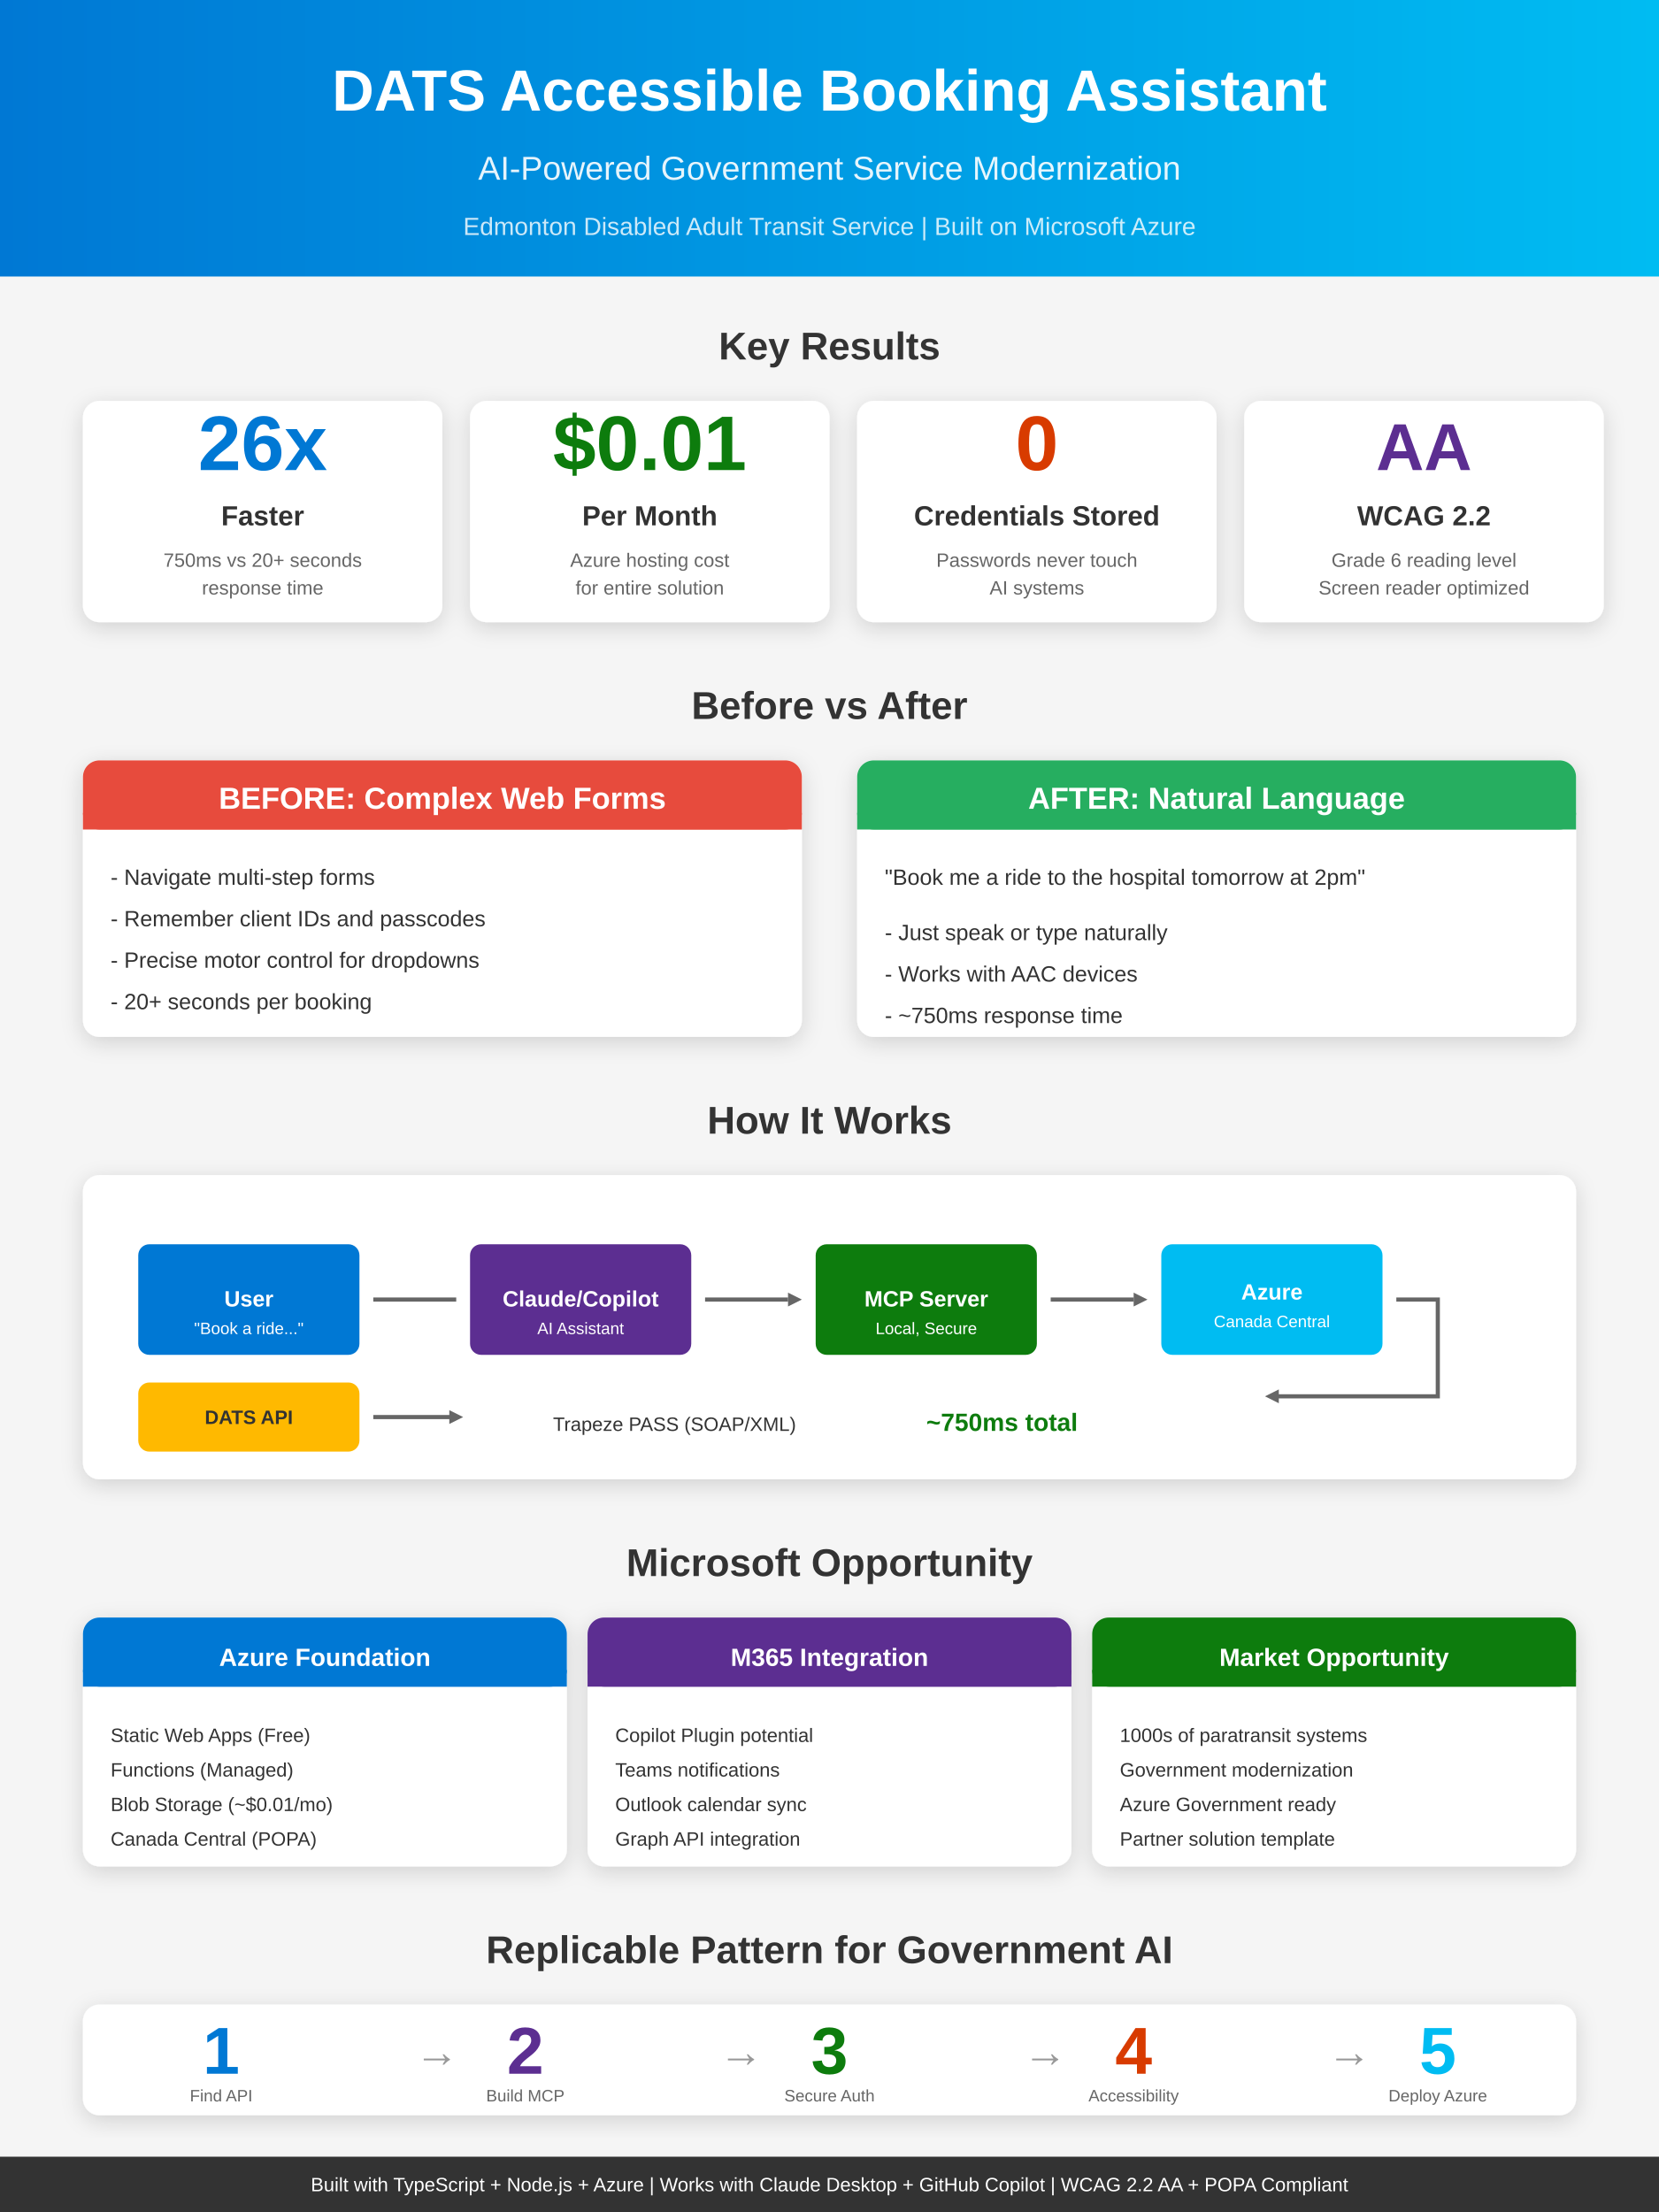
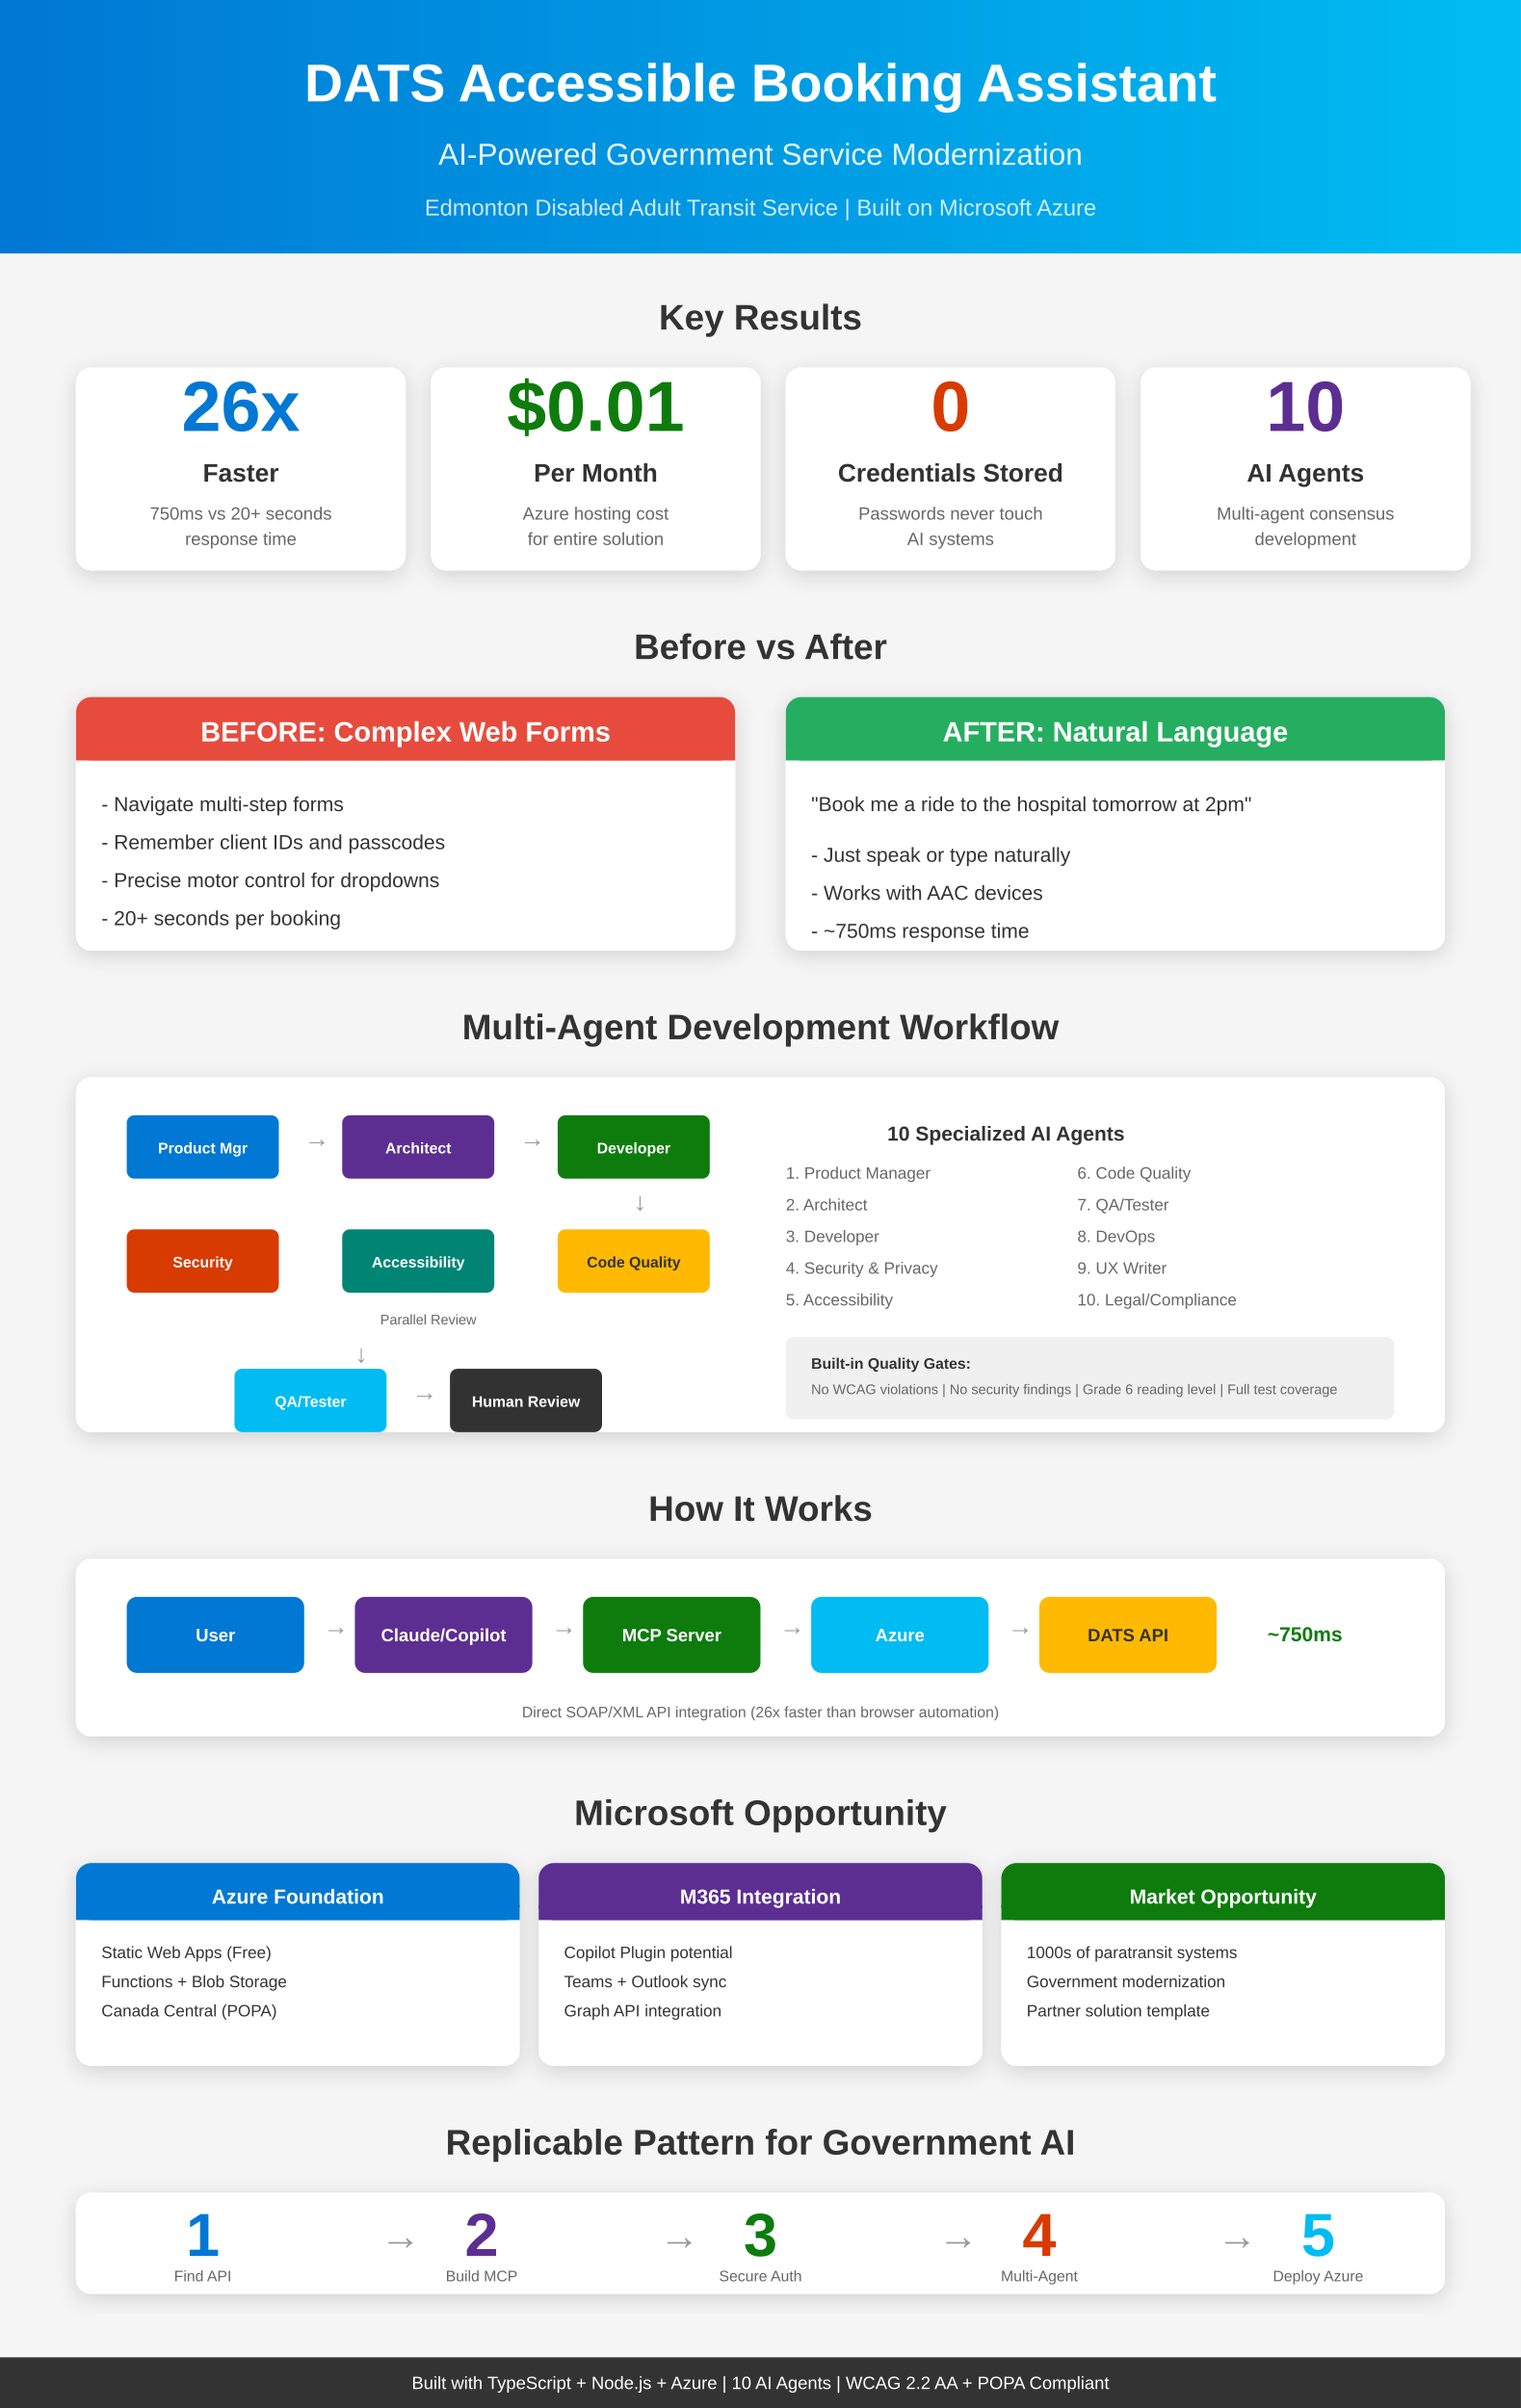
- <svg xmlns="http://www.w3.org/2000/svg" viewBox="0 0 1200 1600" width="1200" height="1600">
+ <svg xmlns="http://www.w3.org/2000/svg" viewBox="0 0 1200 1900" width="1200" height="1900">
  <defs>
    <linearGradient id="headerGrad" x1="0%" y1="0%" x2="100%" y2="0%">
      <stop offset="0%" style="stop-color:#0078D4" />
      <stop offset="100%" style="stop-color:#00BCF2" />
    </linearGradient>
    <linearGradient id="accentGrad" x1="0%" y1="0%" x2="100%" y2="0%">
      <stop offset="0%" style="stop-color:#107C10" />
      <stop offset="100%" style="stop-color:#5DC21E" />
    </linearGradient>
    <filter id="shadow" x="-20%" y="-20%" width="140%" height="140%">
      <feDropShadow dx="0" dy="4" stdDeviation="8" flood-opacity="0.15" />
    </filter>
  </defs>
-   <rect width="1200" height="1600" fill="#F5F5F5" />
+   <rect width="1200" height="1900" fill="#F5F5F5" />
  <rect width="1200" height="200" fill="url(#headerGrad)" />
  <text x="600" y="80" text-anchor="middle" fill="white" font-family="Segoe UI, Arial, sans-serif" font-size="42" font-weight="600">DATS Accessible Booking Assistant</text>
  <text x="600" y="130" text-anchor="middle" fill="white" font-family="Segoe UI, Arial, sans-serif" font-size="24" opacity="0.9">AI-Powered Government Service Modernization</text>
  <text x="600" y="170" text-anchor="middle" fill="white" font-family="Segoe UI, Arial, sans-serif" font-size="18" opacity="0.8">Edmonton Disabled Adult Transit Service | Built on Microsoft Azure</text>
  <text x="600" y="260" text-anchor="middle" fill="#333" font-family="Segoe UI, Arial, sans-serif" font-size="28" font-weight="600">Key Results</text>
  <g filter="url(#shadow)">
    <rect x="60" y="290" width="260" height="160" rx="12" fill="white" />
    <text x="190" y="340" text-anchor="middle" fill="#0078D4" font-family="Segoe UI, Arial, sans-serif" font-size="56" font-weight="700">26x</text>
    <text x="190" y="380" text-anchor="middle" fill="#333" font-family="Segoe UI, Arial, sans-serif" font-size="20" font-weight="600">Faster</text>
    <text x="190" y="410" text-anchor="middle" fill="#666" font-family="Segoe UI, Arial, sans-serif" font-size="14">750ms vs 20+ seconds</text>
    <text x="190" y="430" text-anchor="middle" fill="#666" font-family="Segoe UI, Arial, sans-serif" font-size="14">response time</text>
    <rect x="340" y="290" width="260" height="160" rx="12" fill="white" />
    <text x="470" y="340" text-anchor="middle" fill="#107C10" font-family="Segoe UI, Arial, sans-serif" font-size="56" font-weight="700">$0.01</text>
    <text x="470" y="380" text-anchor="middle" fill="#333" font-family="Segoe UI, Arial, sans-serif" font-size="20" font-weight="600">Per Month</text>
    <text x="470" y="410" text-anchor="middle" fill="#666" font-family="Segoe UI, Arial, sans-serif" font-size="14">Azure hosting cost</text>
    <text x="470" y="430" text-anchor="middle" fill="#666" font-family="Segoe UI, Arial, sans-serif" font-size="14">for entire solution</text>
    <rect x="620" y="290" width="260" height="160" rx="12" fill="white" />
    <text x="750" y="340" text-anchor="middle" fill="#D83B01" font-family="Segoe UI, Arial, sans-serif" font-size="56" font-weight="700">0</text>
    <text x="750" y="380" text-anchor="middle" fill="#333" font-family="Segoe UI, Arial, sans-serif" font-size="20" font-weight="600">Credentials Stored</text>
    <text x="750" y="410" text-anchor="middle" fill="#666" font-family="Segoe UI, Arial, sans-serif" font-size="14">Passwords never touch</text>
    <text x="750" y="430" text-anchor="middle" fill="#666" font-family="Segoe UI, Arial, sans-serif" font-size="14">AI systems</text>
    <rect x="900" y="290" width="260" height="160" rx="12" fill="white" />
-     <text x="1030" y="340" text-anchor="middle" fill="#5C2D91" font-family="Segoe UI, Arial, sans-serif" font-size="48" font-weight="700">AA</text>
-     <text x="1030" y="380" text-anchor="middle" fill="#333" font-family="Segoe UI, Arial, sans-serif" font-size="20" font-weight="600">WCAG 2.2</text>
-     <text x="1030" y="410" text-anchor="middle" fill="#666" font-family="Segoe UI, Arial, sans-serif" font-size="14">Grade 6 reading level</text>
-     <text x="1030" y="430" text-anchor="middle" fill="#666" font-family="Segoe UI, Arial, sans-serif" font-size="14">Screen reader optimized</text>
+     <text x="1030" y="340" text-anchor="middle" fill="#5C2D91" font-family="Segoe UI, Arial, sans-serif" font-size="56" font-weight="700">10</text>
+     <text x="1030" y="380" text-anchor="middle" fill="#333" font-family="Segoe UI, Arial, sans-serif" font-size="20" font-weight="600">AI Agents</text>
+     <text x="1030" y="410" text-anchor="middle" fill="#666" font-family="Segoe UI, Arial, sans-serif" font-size="14">Multi-agent consensus</text>
+     <text x="1030" y="430" text-anchor="middle" fill="#666" font-family="Segoe UI, Arial, sans-serif" font-size="14">development</text>
  </g>
  <text x="600" y="520" text-anchor="middle" fill="#333" font-family="Segoe UI, Arial, sans-serif" font-size="28" font-weight="600">Before vs After</text>
  <g filter="url(#shadow)">
    <rect x="60" y="550" width="520" height="200" rx="12" fill="white" />
    <rect x="60" y="550" width="520" height="50" rx="12" fill="#E74C3C" />
    <rect x="60" y="588" width="520" height="12" fill="#E74C3C" />
    <text x="320" y="585" text-anchor="middle" fill="white" font-family="Segoe UI, Arial, sans-serif" font-size="22" font-weight="600">BEFORE: Complex Web Forms</text>
    <text x="80" y="640" fill="#333" font-family="Segoe UI, Arial, sans-serif" font-size="16">- Navigate multi-step forms</text>
    <text x="80" y="670" fill="#333" font-family="Segoe UI, Arial, sans-serif" font-size="16">- Remember client IDs and passcodes</text>
    <text x="80" y="700" fill="#333" font-family="Segoe UI, Arial, sans-serif" font-size="16">- Precise motor control for dropdowns</text>
    <text x="80" y="730" fill="#333" font-family="Segoe UI, Arial, sans-serif" font-size="16">- 20+ seconds per booking</text>
    <rect x="620" y="550" width="520" height="200" rx="12" fill="white" />
    <rect x="620" y="550" width="520" height="50" rx="12" fill="#27AE60" />
    <rect x="620" y="588" width="520" height="12" fill="#27AE60" />
    <text x="880" y="585" text-anchor="middle" fill="white" font-family="Segoe UI, Arial, sans-serif" font-size="22" font-weight="600">AFTER: Natural Language</text>
    <text x="640" y="640" fill="#333" font-family="Segoe UI, Arial, sans-serif" font-size="16">"Book me a ride to the hospital tomorrow at 2pm"</text>
    <text x="640" y="680" fill="#333" font-family="Segoe UI, Arial, sans-serif" font-size="16">- Just speak or type naturally</text>
    <text x="640" y="710" fill="#333" font-family="Segoe UI, Arial, sans-serif" font-size="16">- Works with AAC devices</text>
    <text x="640" y="740" fill="#333" font-family="Segoe UI, Arial, sans-serif" font-size="16">- ~750ms response time</text>
  </g>
-   <text x="600" y="820" text-anchor="middle" fill="#333" font-family="Segoe UI, Arial, sans-serif" font-size="28" font-weight="600">How It Works</text>
+   <text x="600" y="820" text-anchor="middle" fill="#333" font-family="Segoe UI, Arial, sans-serif" font-size="28" font-weight="600">Multi-Agent Development Workflow</text>
  <g filter="url(#shadow)">
-     <rect x="60" y="850" width="1080" height="220" rx="12" fill="white" />
-     <rect x="100" y="900" width="160" height="80" rx="8" fill="#0078D4" />
-     <text x="180" y="945" text-anchor="middle" fill="white" font-family="Segoe UI, Arial, sans-serif" font-size="16" font-weight="600">User</text>
-     <text x="180" y="965" text-anchor="middle" fill="white" font-family="Segoe UI, Arial, sans-serif" font-size="12">"Book a ride..."</text>
-     <path d="M270 940 L330 940" stroke="#666" stroke-width="3" fill="none" marker-end="url(#arrowhead)" />
-     <rect x="340" y="900" width="160" height="80" rx="8" fill="#5C2D91" />
-     <text x="420" y="945" text-anchor="middle" fill="white" font-family="Segoe UI, Arial, sans-serif" font-size="16" font-weight="600">Claude/Copilot</text>
-     <text x="420" y="965" text-anchor="middle" fill="white" font-family="Segoe UI, Arial, sans-serif" font-size="12">AI Assistant</text>
-     <path d="M510 940 L570 940" stroke="#666" stroke-width="3" fill="none" />
-     <polygon points="570,935 580,940 570,945" fill="#666" />
-     <rect x="590" y="900" width="160" height="80" rx="8" fill="#107C10" />
-     <text x="670" y="945" text-anchor="middle" fill="white" font-family="Segoe UI, Arial, sans-serif" font-size="16" font-weight="600">MCP Server</text>
-     <text x="670" y="965" text-anchor="middle" fill="white" font-family="Segoe UI, Arial, sans-serif" font-size="12">Local, Secure</text>
-     <path d="M760 940 L820 940" stroke="#666" stroke-width="3" fill="none" />
-     <polygon points="820,935 830,940 820,945" fill="#666" />
-     <rect x="840" y="900" width="160" height="80" rx="8" fill="#00BCF2" />
-     <text x="920" y="940" text-anchor="middle" fill="white" font-family="Segoe UI, Arial, sans-serif" font-size="16" font-weight="600">Azure</text>
-     <text x="920" y="960" text-anchor="middle" fill="white" font-family="Segoe UI, Arial, sans-serif" font-size="12">Canada Central</text>
-     <path d="M1010 940 L1040 940 L1040 1010 L920 1010" stroke="#666" stroke-width="3" fill="none" />
-     <polygon points="925,1005 915,1010 925,1015" fill="#666" />
-     <rect x="100" y="1000" width="160" height="50" rx="8" fill="#FFB900" />
-     <text x="180" y="1030" text-anchor="middle" fill="#333" font-family="Segoe UI, Arial, sans-serif" font-size="14" font-weight="600">DATS API</text>
-     <path d="M270 1025 L330 1025" stroke="#666" stroke-width="3" fill="none" />
-     <polygon points="325,1020 335,1025 325,1030" fill="#666" />
-     <text x="400" y="1035" fill="#333" font-family="Segoe UI, Arial, sans-serif" font-size="14">Trapeze PASS (SOAP/XML)</text>
-     <text x="670" y="1035" fill="#107C10" font-family="Segoe UI, Arial, sans-serif" font-size="18" font-weight="600">~750ms total</text>
+     <rect x="60" y="850" width="1080" height="280" rx="12" fill="white" />
+     <rect x="100" y="880" width="120" height="50" rx="6" fill="#0078D4" />
+     <text x="160" y="910" text-anchor="middle" fill="white" font-family="Segoe UI, Arial, sans-serif" font-size="12" font-weight="600">Product Mgr</text>
+     <text x="240" y="905" fill="#999" font-family="Segoe UI, Arial, sans-serif" font-size="20">→</text>
+     <rect x="270" y="880" width="120" height="50" rx="6" fill="#5C2D91" />
+     <text x="330" y="910" text-anchor="middle" fill="white" font-family="Segoe UI, Arial, sans-serif" font-size="12" font-weight="600">Architect</text>
+     <text x="410" y="905" fill="#999" font-family="Segoe UI, Arial, sans-serif" font-size="20">→</text>
+     <rect x="440" y="880" width="120" height="50" rx="6" fill="#107C10" />
+     <text x="500" y="910" text-anchor="middle" fill="white" font-family="Segoe UI, Arial, sans-serif" font-size="12" font-weight="600">Developer</text>
+     <text x="500" y="955" fill="#999" font-family="Segoe UI, Arial, sans-serif" font-size="20">↓</text>
+     <rect x="100" y="970" width="120" height="50" rx="6" fill="#D83B01" />
+     <text x="160" y="1000" text-anchor="middle" fill="white" font-family="Segoe UI, Arial, sans-serif" font-size="12" font-weight="600">Security</text>
+     <rect x="270" y="970" width="120" height="50" rx="6" fill="#008575" />
+     <text x="330" y="1000" text-anchor="middle" fill="white" font-family="Segoe UI, Arial, sans-serif" font-size="12" font-weight="600">Accessibility</text>
+     <rect x="440" y="970" width="120" height="50" rx="6" fill="#FFB900" />
+     <text x="500" y="1000" text-anchor="middle" fill="#333" font-family="Segoe UI, Arial, sans-serif" font-size="12" font-weight="600">Code Quality</text>
+     <text x="300" y="1045" fill="#666" font-family="Segoe UI, Arial, sans-serif" font-size="11">Parallel Review</text>
+     <text x="280" y="1075" fill="#999" font-family="Segoe UI, Arial, sans-serif" font-size="20">↓</text>
+     <rect x="185" y="1080" width="120" height="50" rx="6" fill="#00BCF2" />
+     <text x="245" y="1110" text-anchor="middle" fill="white" font-family="Segoe UI, Arial, sans-serif" font-size="12" font-weight="600">QA/Tester</text>
+     <text x="325" y="1105" fill="#999" font-family="Segoe UI, Arial, sans-serif" font-size="20">→</text>
+     <rect x="355" y="1080" width="120" height="50" rx="6" fill="#333" />
+     <text x="415" y="1110" text-anchor="middle" fill="white" font-family="Segoe UI, Arial, sans-serif" font-size="12" font-weight="600">Human Review</text>
+     <text x="700" y="900" fill="#333" font-family="Segoe UI, Arial, sans-serif" font-size="16" font-weight="600">10 Specialized AI Agents</text>
+     <text x="620" y="930" fill="#666" font-family="Segoe UI, Arial, sans-serif" font-size="13">1. Product Manager</text>
+     <text x="620" y="955" fill="#666" font-family="Segoe UI, Arial, sans-serif" font-size="13">2. Architect</text>
+     <text x="620" y="980" fill="#666" font-family="Segoe UI, Arial, sans-serif" font-size="13">3. Developer</text>
+     <text x="620" y="1005" fill="#666" font-family="Segoe UI, Arial, sans-serif" font-size="13">4. Security &amp; Privacy</text>
+     <text x="620" y="1030" fill="#666" font-family="Segoe UI, Arial, sans-serif" font-size="13">5. Accessibility</text>
+     <text x="850" y="930" fill="#666" font-family="Segoe UI, Arial, sans-serif" font-size="13">6. Code Quality</text>
+     <text x="850" y="955" fill="#666" font-family="Segoe UI, Arial, sans-serif" font-size="13">7. QA/Tester</text>
+     <text x="850" y="980" fill="#666" font-family="Segoe UI, Arial, sans-serif" font-size="13">8. DevOps</text>
+     <text x="850" y="1005" fill="#666" font-family="Segoe UI, Arial, sans-serif" font-size="13">9. UX Writer</text>
+     <text x="850" y="1030" fill="#666" font-family="Segoe UI, Arial, sans-serif" font-size="13">10. Legal/Compliance</text>
+     <rect x="620" y="1055" width="480" height="65" rx="6" fill="#F0F0F0" />
+     <text x="640" y="1080" fill="#333" font-family="Segoe UI, Arial, sans-serif" font-size="12" font-weight="600">Built-in Quality Gates:</text>
+     <text x="640" y="1100" fill="#666" font-family="Segoe UI, Arial, sans-serif" font-size="11">No WCAG violations | No security findings | Grade 6 reading level | Full test coverage</text>
  </g>
-   <text x="600" y="1140" text-anchor="middle" fill="#333" font-family="Segoe UI, Arial, sans-serif" font-size="28" font-weight="600">Microsoft Opportunity</text>
+   <text x="600" y="1200" text-anchor="middle" fill="#333" font-family="Segoe UI, Arial, sans-serif" font-size="28" font-weight="600">How It Works</text>
  <g filter="url(#shadow)">
-     <rect x="60" y="1170" width="350" height="180" rx="12" fill="white" />
-     <rect x="60" y="1170" width="350" height="50" rx="12" fill="#0078D4" />
-     <rect x="60" y="1208" width="350" height="12" fill="#0078D4" />
-     <text x="235" y="1205" text-anchor="middle" fill="white" font-family="Segoe UI, Arial, sans-serif" font-size="18" font-weight="600">Azure Foundation</text>
-     <text x="80" y="1260" fill="#333" font-family="Segoe UI, Arial, sans-serif" font-size="14">Static Web Apps (Free)</text>
-     <text x="80" y="1285" fill="#333" font-family="Segoe UI, Arial, sans-serif" font-size="14">Functions (Managed)</text>
-     <text x="80" y="1310" fill="#333" font-family="Segoe UI, Arial, sans-serif" font-size="14">Blob Storage (~$0.01/mo)</text>
-     <text x="80" y="1335" fill="#333" font-family="Segoe UI, Arial, sans-serif" font-size="14">Canada Central (POPA)</text>
-     <rect x="425" y="1170" width="350" height="180" rx="12" fill="white" />
-     <rect x="425" y="1170" width="350" height="50" rx="12" fill="#5C2D91" />
-     <rect x="425" y="1208" width="350" height="12" fill="#5C2D91" />
-     <text x="600" y="1205" text-anchor="middle" fill="white" font-family="Segoe UI, Arial, sans-serif" font-size="18" font-weight="600">M365 Integration</text>
-     <text x="445" y="1260" fill="#333" font-family="Segoe UI, Arial, sans-serif" font-size="14">Copilot Plugin potential</text>
-     <text x="445" y="1285" fill="#333" font-family="Segoe UI, Arial, sans-serif" font-size="14">Teams notifications</text>
-     <text x="445" y="1310" fill="#333" font-family="Segoe UI, Arial, sans-serif" font-size="14">Outlook calendar sync</text>
-     <text x="445" y="1335" fill="#333" font-family="Segoe UI, Arial, sans-serif" font-size="14">Graph API integration</text>
-     <rect x="790" y="1170" width="350" height="180" rx="12" fill="white" />
-     <rect x="790" y="1170" width="350" height="50" rx="12" fill="#107C10" />
-     <rect x="790" y="1208" width="350" height="12" fill="#107C10" />
-     <text x="965" y="1205" text-anchor="middle" fill="white" font-family="Segoe UI, Arial, sans-serif" font-size="18" font-weight="600">Market Opportunity</text>
-     <text x="810" y="1260" fill="#333" font-family="Segoe UI, Arial, sans-serif" font-size="14">1000s of paratransit systems</text>
-     <text x="810" y="1285" fill="#333" font-family="Segoe UI, Arial, sans-serif" font-size="14">Government modernization</text>
-     <text x="810" y="1310" fill="#333" font-family="Segoe UI, Arial, sans-serif" font-size="14">Azure Government ready</text>
-     <text x="810" y="1335" fill="#333" font-family="Segoe UI, Arial, sans-serif" font-size="14">Partner solution template</text>
+     <rect x="60" y="1230" width="1080" height="140" rx="12" fill="white" />
+     <rect x="100" y="1260" width="140" height="60" rx="8" fill="#0078D4" />
+     <text x="170" y="1295" text-anchor="middle" fill="white" font-family="Segoe UI, Arial, sans-serif" font-size="14" font-weight="600">User</text>
+     <text x="255" y="1290" fill="#999" font-family="Segoe UI, Arial, sans-serif" font-size="20">→</text>
+     <rect x="280" y="1260" width="140" height="60" rx="8" fill="#5C2D91" />
+     <text x="350" y="1295" text-anchor="middle" fill="white" font-family="Segoe UI, Arial, sans-serif" font-size="14" font-weight="600">Claude/Copilot</text>
+     <text x="435" y="1290" fill="#999" font-family="Segoe UI, Arial, sans-serif" font-size="20">→</text>
+     <rect x="460" y="1260" width="140" height="60" rx="8" fill="#107C10" />
+     <text x="530" y="1295" text-anchor="middle" fill="white" font-family="Segoe UI, Arial, sans-serif" font-size="14" font-weight="600">MCP Server</text>
+     <text x="615" y="1290" fill="#999" font-family="Segoe UI, Arial, sans-serif" font-size="20">→</text>
+     <rect x="640" y="1260" width="140" height="60" rx="8" fill="#00BCF2" />
+     <text x="710" y="1295" text-anchor="middle" fill="white" font-family="Segoe UI, Arial, sans-serif" font-size="14" font-weight="600">Azure</text>
+     <text x="795" y="1290" fill="#999" font-family="Segoe UI, Arial, sans-serif" font-size="20">→</text>
+     <rect x="820" y="1260" width="140" height="60" rx="8" fill="#FFB900" />
+     <text x="890" y="1295" text-anchor="middle" fill="#333" font-family="Segoe UI, Arial, sans-serif" font-size="14" font-weight="600">DATS API</text>
+     <text x="1000" y="1295" fill="#107C10" font-family="Segoe UI, Arial, sans-serif" font-size="16" font-weight="600">~750ms</text>
+     <text x="600" y="1355" text-anchor="middle" fill="#666" font-family="Segoe UI, Arial, sans-serif" font-size="12">Direct SOAP/XML API integration (26x faster than browser automation)</text>
  </g>
-   <text x="600" y="1420" text-anchor="middle" fill="#333" font-family="Segoe UI, Arial, sans-serif" font-size="28" font-weight="600">Replicable Pattern for Government AI</text>
+   <text x="600" y="1440" text-anchor="middle" fill="#333" font-family="Segoe UI, Arial, sans-serif" font-size="28" font-weight="600">Microsoft Opportunity</text>
  <g filter="url(#shadow)">
-     <rect x="60" y="1450" width="1080" height="80" rx="12" fill="white" />
-     <text x="160" y="1500" text-anchor="middle" fill="#0078D4" font-family="Segoe UI, Arial, sans-serif" font-size="48" font-weight="700">1</text>
-     <text x="160" y="1520" text-anchor="middle" fill="#666" font-family="Segoe UI, Arial, sans-serif" font-size="12">Find API</text>
-     <text x="300" y="1495" fill="#999" font-family="Segoe UI, Arial, sans-serif" font-size="32">→</text>
-     <text x="380" y="1500" text-anchor="middle" fill="#5C2D91" font-family="Segoe UI, Arial, sans-serif" font-size="48" font-weight="700">2</text>
-     <text x="380" y="1520" text-anchor="middle" fill="#666" font-family="Segoe UI, Arial, sans-serif" font-size="12">Build MCP</text>
-     <text x="520" y="1495" fill="#999" font-family="Segoe UI, Arial, sans-serif" font-size="32">→</text>
-     <text x="600" y="1500" text-anchor="middle" fill="#107C10" font-family="Segoe UI, Arial, sans-serif" font-size="48" font-weight="700">3</text>
-     <text x="600" y="1520" text-anchor="middle" fill="#666" font-family="Segoe UI, Arial, sans-serif" font-size="12">Secure Auth</text>
-     <text x="740" y="1495" fill="#999" font-family="Segoe UI, Arial, sans-serif" font-size="32">→</text>
-     <text x="820" y="1500" text-anchor="middle" fill="#D83B01" font-family="Segoe UI, Arial, sans-serif" font-size="48" font-weight="700">4</text>
-     <text x="820" y="1520" text-anchor="middle" fill="#666" font-family="Segoe UI, Arial, sans-serif" font-size="12">Accessibility</text>
-     <text x="960" y="1495" fill="#999" font-family="Segoe UI, Arial, sans-serif" font-size="32">→</text>
-     <text x="1040" y="1500" text-anchor="middle" fill="#00BCF2" font-family="Segoe UI, Arial, sans-serif" font-size="48" font-weight="700">5</text>
-     <text x="1040" y="1520" text-anchor="middle" fill="#666" font-family="Segoe UI, Arial, sans-serif" font-size="12">Deploy Azure</text>
+     <rect x="60" y="1470" width="350" height="160" rx="12" fill="white" />
+     <rect x="60" y="1470" width="350" height="45" rx="12" fill="#0078D4" />
+     <rect x="60" y="1503" width="350" height="12" fill="#0078D4" />
+     <text x="235" y="1502" text-anchor="middle" fill="white" font-family="Segoe UI, Arial, sans-serif" font-size="16" font-weight="600">Azure Foundation</text>
+     <text x="80" y="1545" fill="#333" font-family="Segoe UI, Arial, sans-serif" font-size="13">Static Web Apps (Free)</text>
+     <text x="80" y="1568" fill="#333" font-family="Segoe UI, Arial, sans-serif" font-size="13">Functions + Blob Storage</text>
+     <text x="80" y="1591" fill="#333" font-family="Segoe UI, Arial, sans-serif" font-size="13">Canada Central (POPA)</text>
+     <rect x="425" y="1470" width="350" height="160" rx="12" fill="white" />
+     <rect x="425" y="1470" width="350" height="45" rx="12" fill="#5C2D91" />
+     <rect x="425" y="1503" width="350" height="12" fill="#5C2D91" />
+     <text x="600" y="1502" text-anchor="middle" fill="white" font-family="Segoe UI, Arial, sans-serif" font-size="16" font-weight="600">M365 Integration</text>
+     <text x="445" y="1545" fill="#333" font-family="Segoe UI, Arial, sans-serif" font-size="13">Copilot Plugin potential</text>
+     <text x="445" y="1568" fill="#333" font-family="Segoe UI, Arial, sans-serif" font-size="13">Teams + Outlook sync</text>
+     <text x="445" y="1591" fill="#333" font-family="Segoe UI, Arial, sans-serif" font-size="13">Graph API integration</text>
+     <rect x="790" y="1470" width="350" height="160" rx="12" fill="white" />
+     <rect x="790" y="1470" width="350" height="45" rx="12" fill="#107C10" />
+     <rect x="790" y="1503" width="350" height="12" fill="#107C10" />
+     <text x="965" y="1502" text-anchor="middle" fill="white" font-family="Segoe UI, Arial, sans-serif" font-size="16" font-weight="600">Market Opportunity</text>
+     <text x="810" y="1545" fill="#333" font-family="Segoe UI, Arial, sans-serif" font-size="13">1000s of paratransit systems</text>
+     <text x="810" y="1568" fill="#333" font-family="Segoe UI, Arial, sans-serif" font-size="13">Government modernization</text>
+     <text x="810" y="1591" fill="#333" font-family="Segoe UI, Arial, sans-serif" font-size="13">Partner solution template</text>
  </g>
-   <rect y="1560" width="1200" height="40" fill="#333" />
-   <text x="600" y="1585" text-anchor="middle" fill="white" font-family="Segoe UI, Arial, sans-serif" font-size="14">Built with TypeScript + Node.js + Azure | Works with Claude Desktop + GitHub Copilot | WCAG 2.2 AA + POPA Compliant</text>
+   <text x="600" y="1700" text-anchor="middle" fill="#333" font-family="Segoe UI, Arial, sans-serif" font-size="28" font-weight="600">Replicable Pattern for Government AI</text>
+   <g filter="url(#shadow)">
+     <rect x="60" y="1730" width="1080" height="80" rx="12" fill="white" />
+     <text x="160" y="1780" text-anchor="middle" fill="#0078D4" font-family="Segoe UI, Arial, sans-serif" font-size="48" font-weight="700">1</text>
+     <text x="160" y="1800" text-anchor="middle" fill="#666" font-family="Segoe UI, Arial, sans-serif" font-size="12">Find API</text>
+     <text x="300" y="1775" fill="#999" font-family="Segoe UI, Arial, sans-serif" font-size="32">→</text>
+     <text x="380" y="1780" text-anchor="middle" fill="#5C2D91" font-family="Segoe UI, Arial, sans-serif" font-size="48" font-weight="700">2</text>
+     <text x="380" y="1800" text-anchor="middle" fill="#666" font-family="Segoe UI, Arial, sans-serif" font-size="12">Build MCP</text>
+     <text x="520" y="1775" fill="#999" font-family="Segoe UI, Arial, sans-serif" font-size="32">→</text>
+     <text x="600" y="1780" text-anchor="middle" fill="#107C10" font-family="Segoe UI, Arial, sans-serif" font-size="48" font-weight="700">3</text>
+     <text x="600" y="1800" text-anchor="middle" fill="#666" font-family="Segoe UI, Arial, sans-serif" font-size="12">Secure Auth</text>
+     <text x="740" y="1775" fill="#999" font-family="Segoe UI, Arial, sans-serif" font-size="32">→</text>
+     <text x="820" y="1780" text-anchor="middle" fill="#D83B01" font-family="Segoe UI, Arial, sans-serif" font-size="48" font-weight="700">4</text>
+     <text x="820" y="1800" text-anchor="middle" fill="#666" font-family="Segoe UI, Arial, sans-serif" font-size="12">Multi-Agent</text>
+     <text x="960" y="1775" fill="#999" font-family="Segoe UI, Arial, sans-serif" font-size="32">→</text>
+     <text x="1040" y="1780" text-anchor="middle" fill="#00BCF2" font-family="Segoe UI, Arial, sans-serif" font-size="48" font-weight="700">5</text>
+     <text x="1040" y="1800" text-anchor="middle" fill="#666" font-family="Segoe UI, Arial, sans-serif" font-size="12">Deploy Azure</text>
+   </g>
+   <rect y="1860" width="1200" height="40" fill="#333" />
+   <text x="600" y="1885" text-anchor="middle" fill="white" font-family="Segoe UI, Arial, sans-serif" font-size="14">Built with TypeScript + Node.js + Azure | 10 AI Agents | WCAG 2.2 AA + POPA Compliant</text>
</svg>
